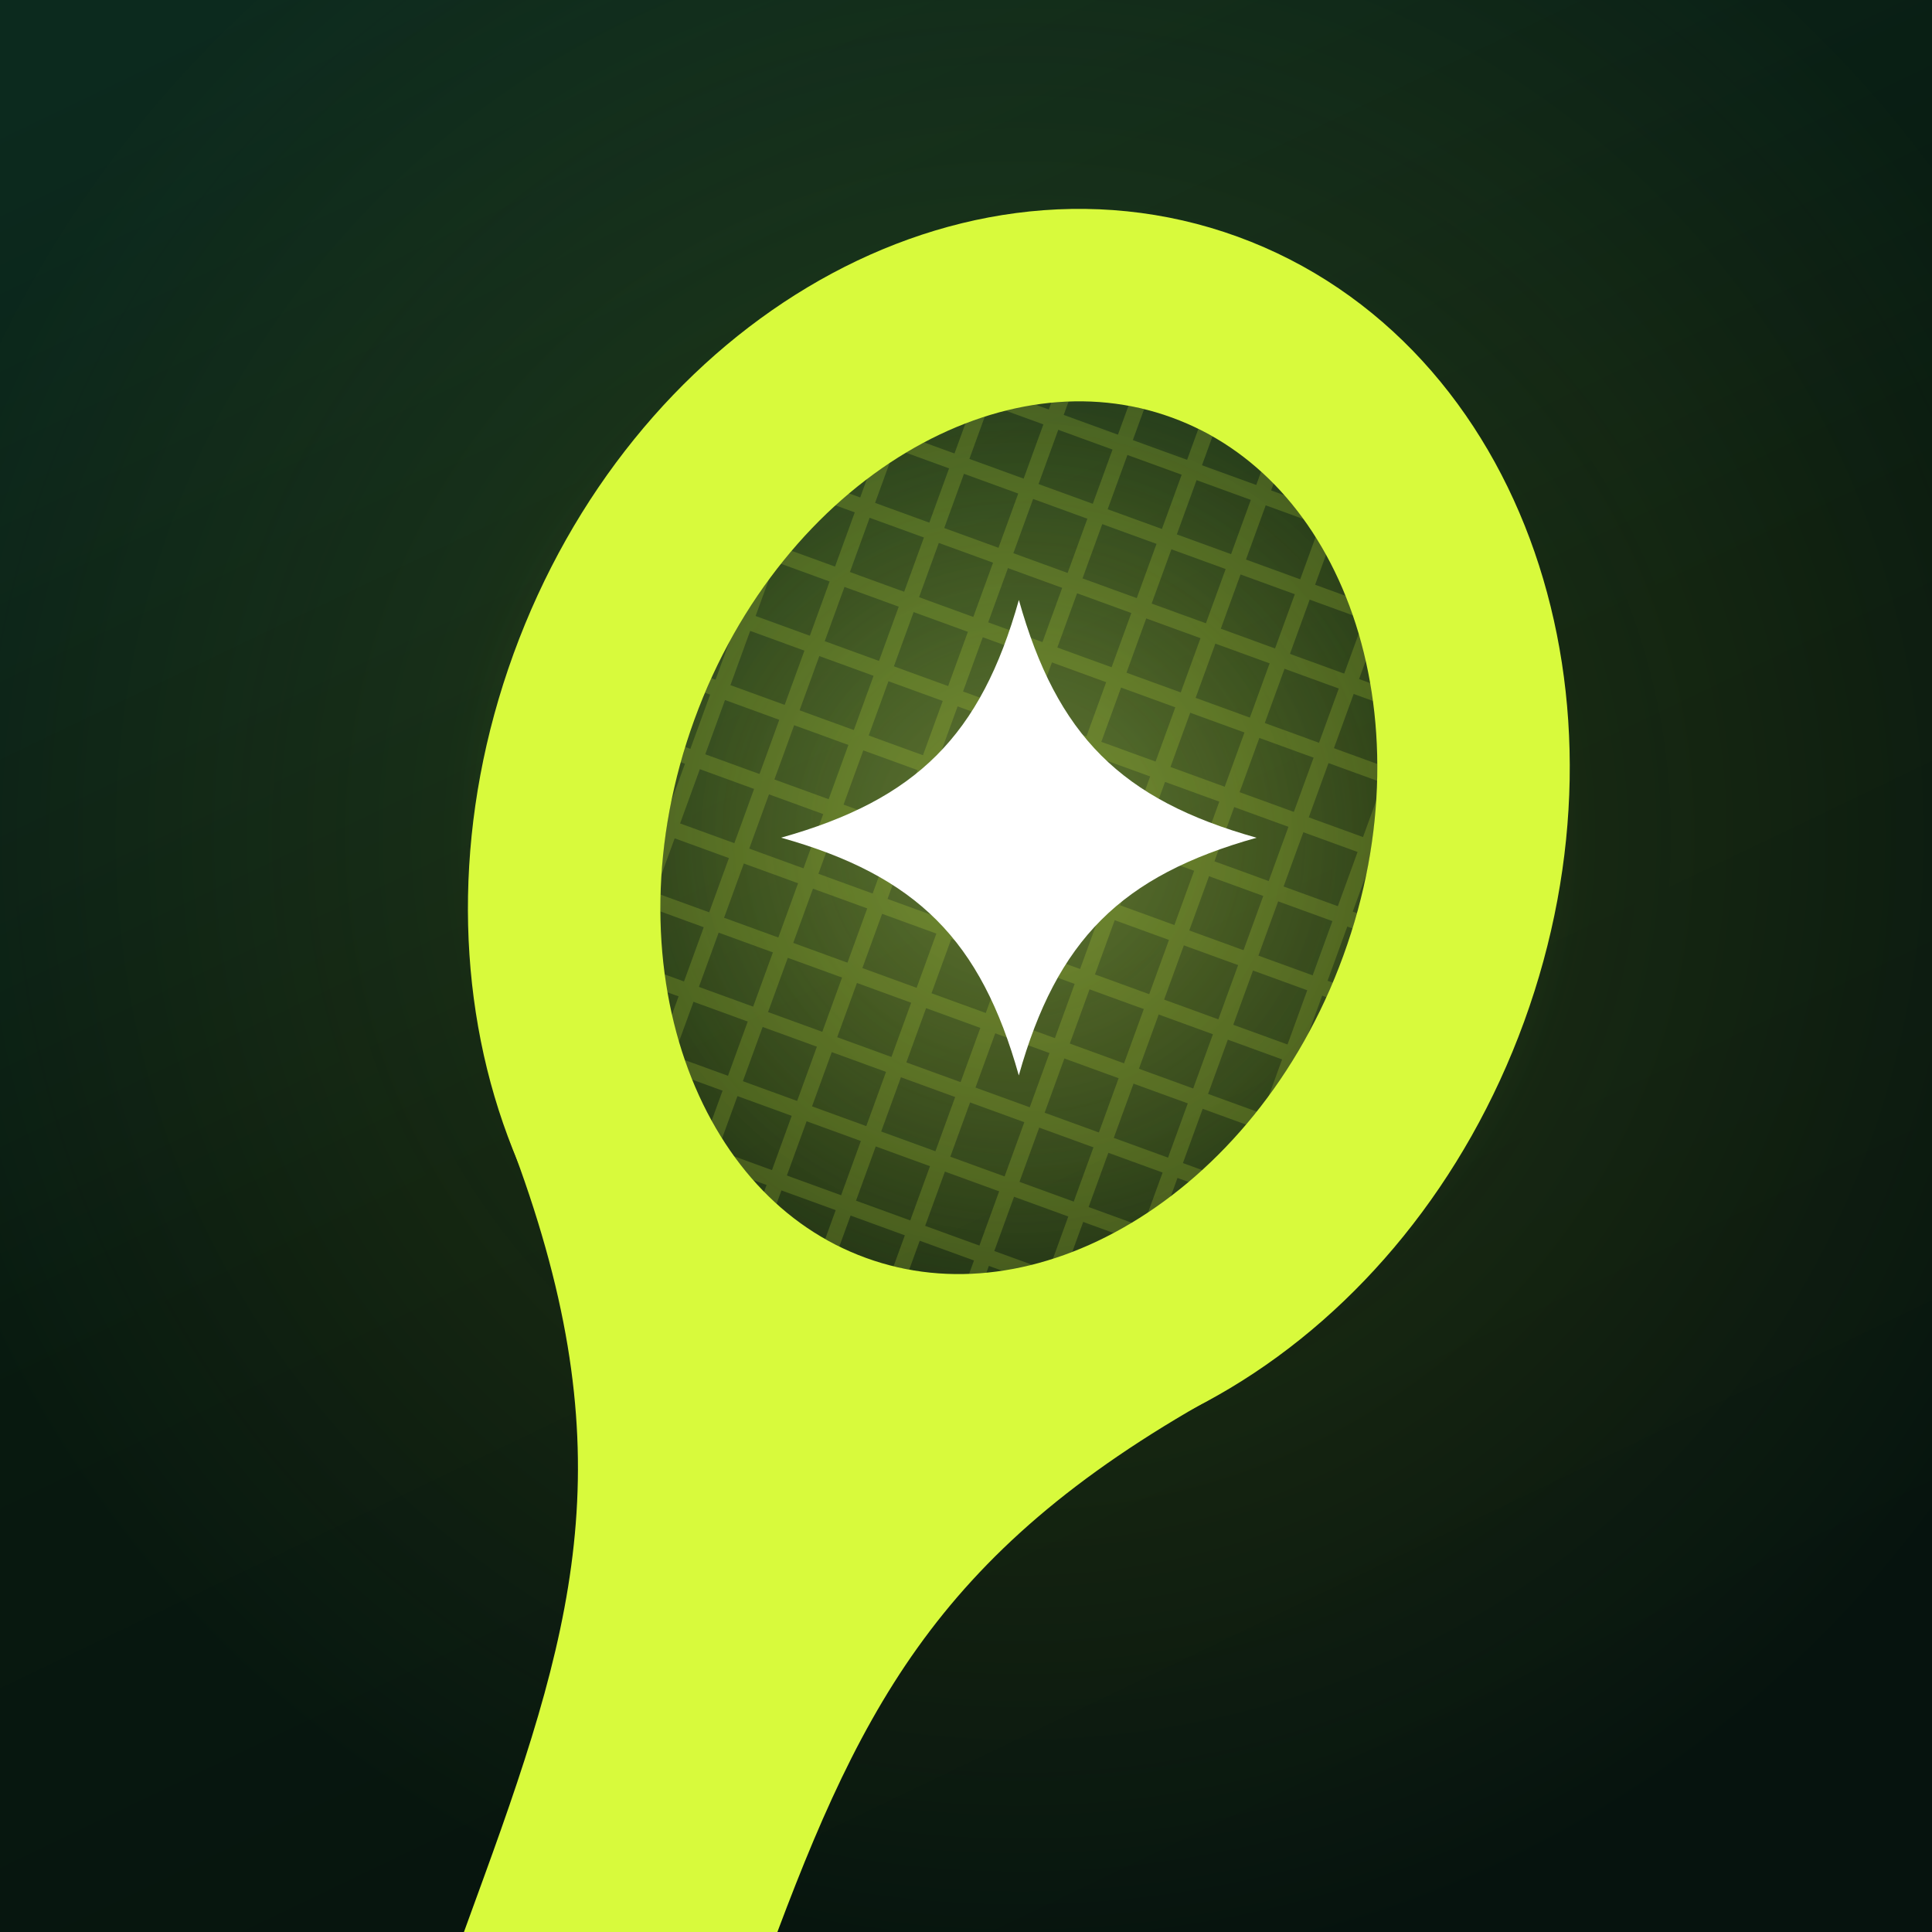
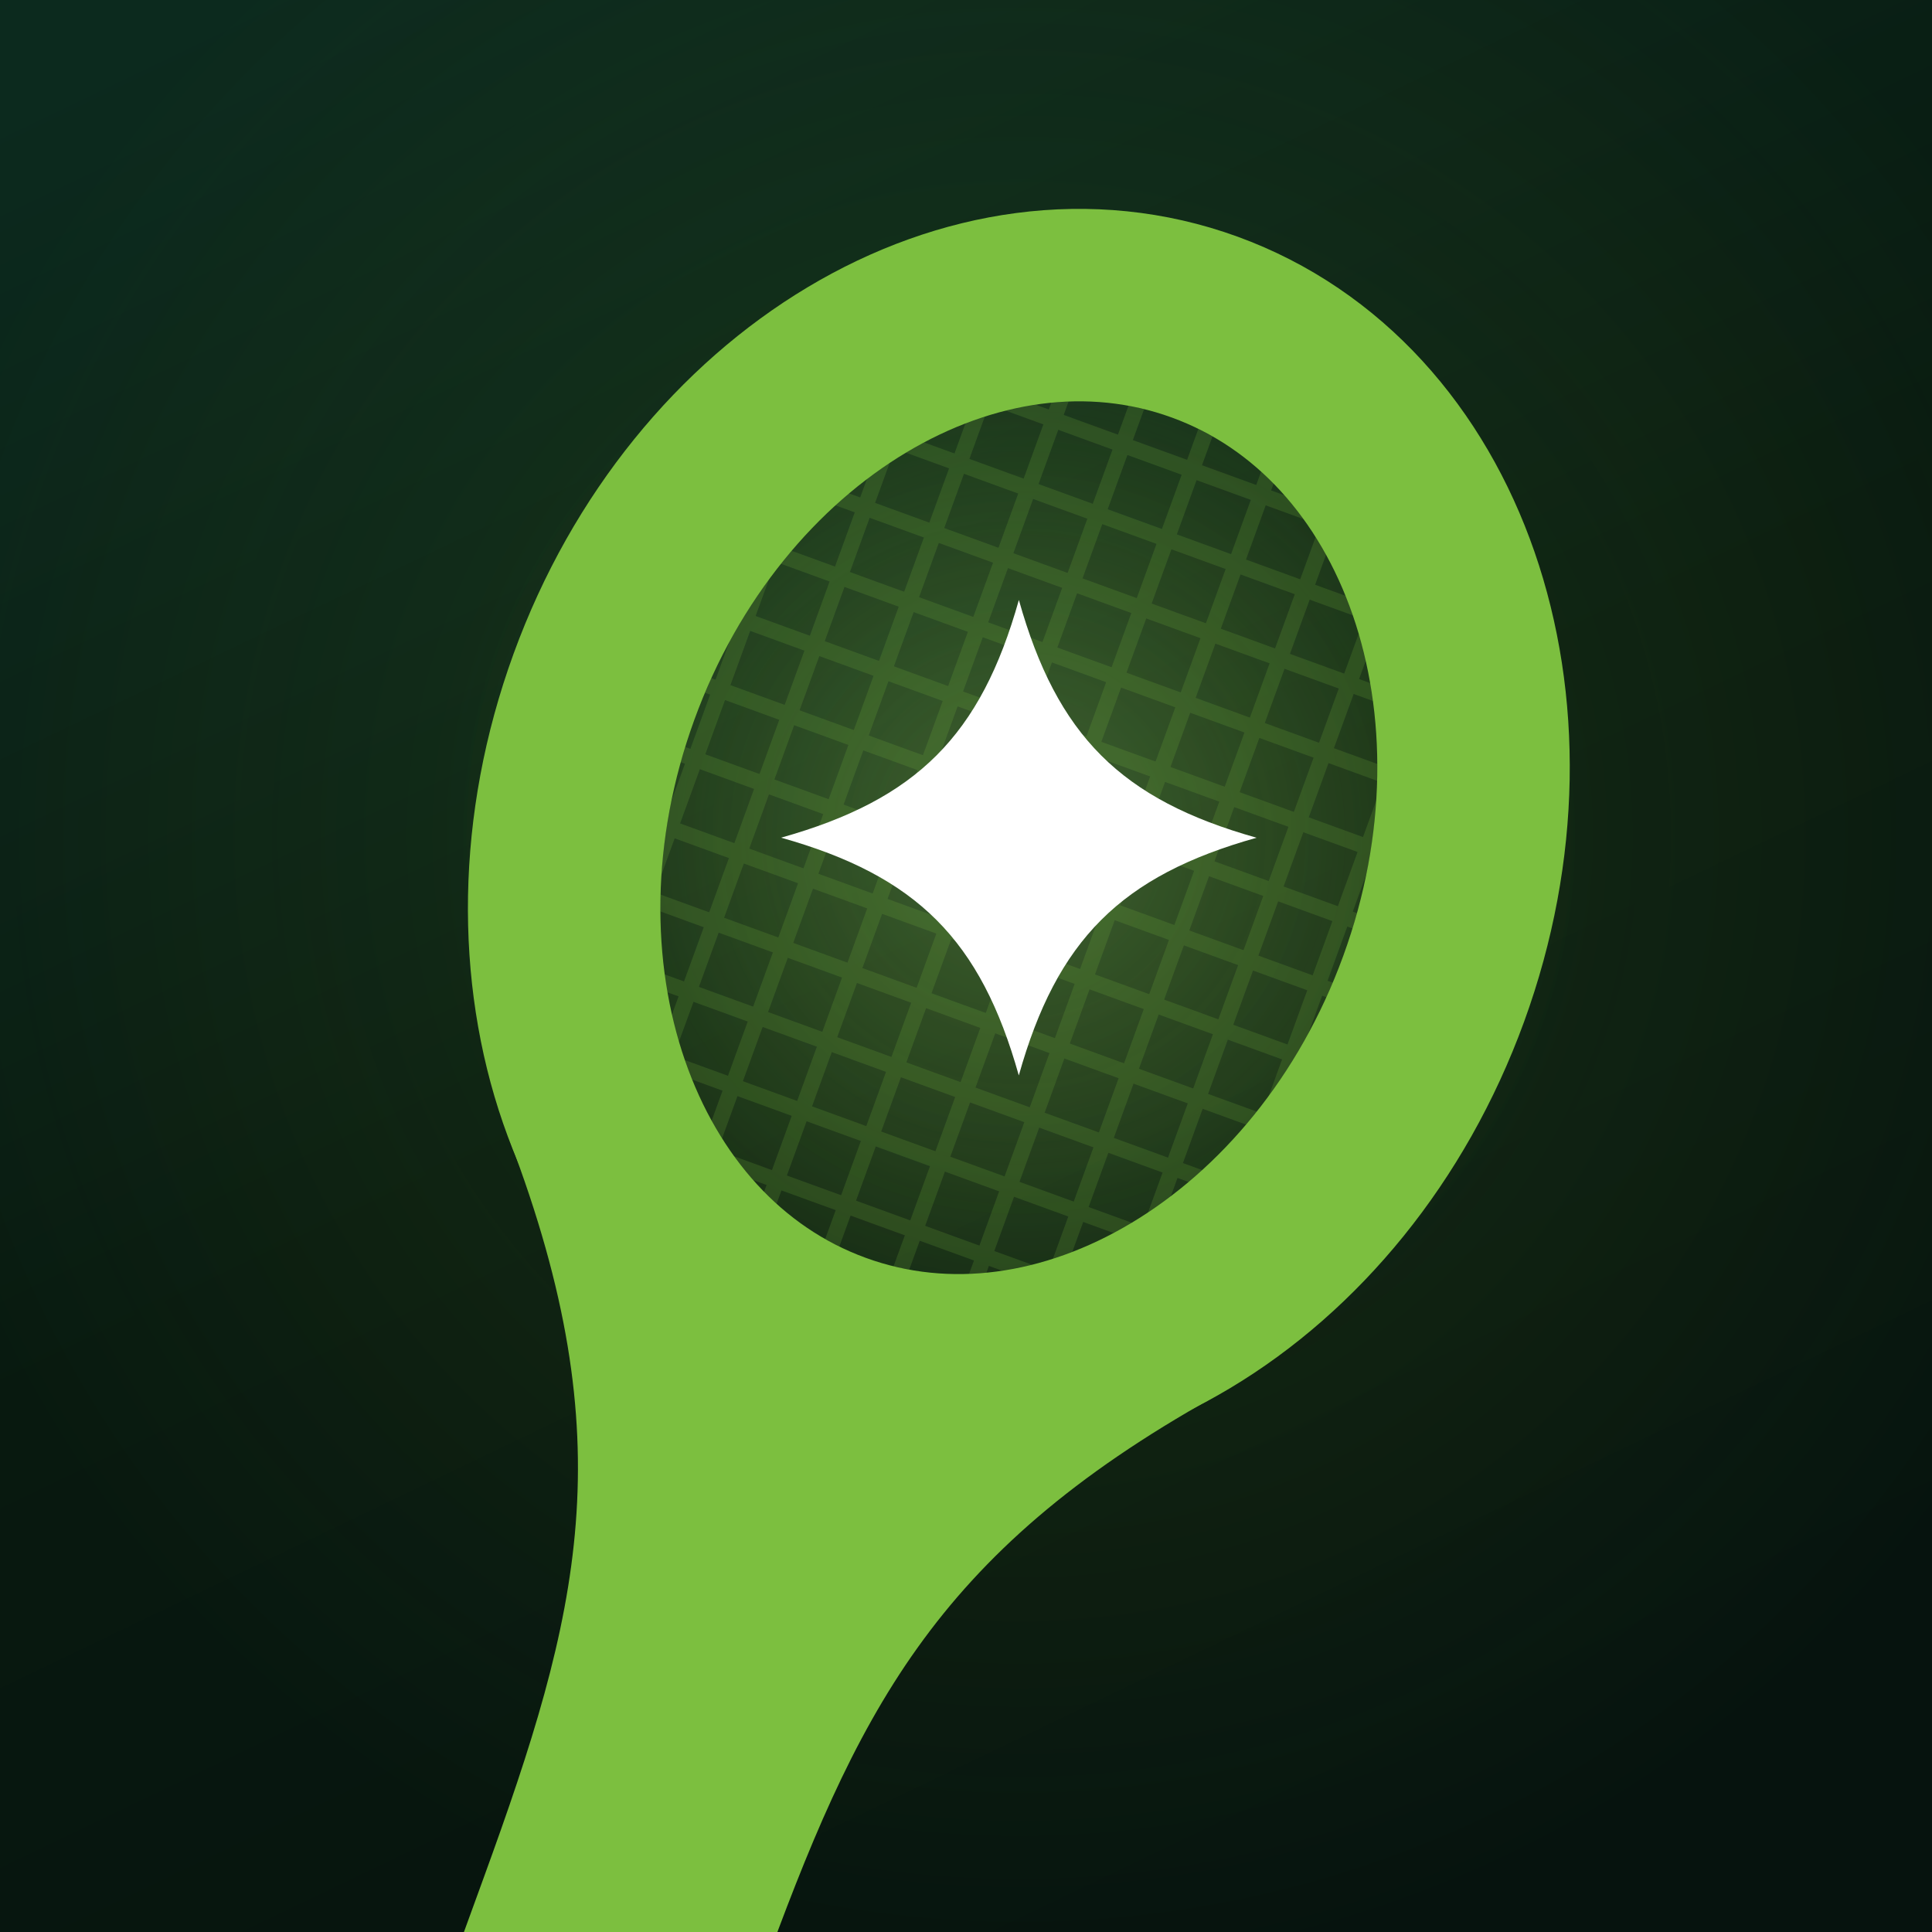
<svg xmlns="http://www.w3.org/2000/svg" width="1024" height="1024" viewBox="0 0 512 512" role="img" aria-label="RacquetAI">
  <defs>
    <clipPath id="racquetai-bed">
      <path d="M 0 -166 C 33.69 -166 61 -130.63 61 -87 C 61 -43.37 33.69 -8 0 -8 C -33.69 -8 -61 -43.37 -61 -87 C -61 -130.63 -33.69 -166 0 -166 Z" />
    </clipPath>
    <linearGradient id="racquetai-field" x1="0.12" y1="0" x2="0.6" y2="1">
      <stop offset="0" stop-color="#0C2A1E" />
      <stop offset="0.55" stop-color="#08190F" />
      <stop offset="1" stop-color="#06130E" />
    </linearGradient>
    <radialGradient id="racquetai-bloom">
-       <stop offset="0" stop-color="#D8FA3C" stop-opacity="0.24" />
-       <stop offset="0.5" stop-color="#D8FA3C" stop-opacity="0.07" />
-       <stop offset="1" stop-color="#D8FA3C" stop-opacity="0" />
+       <stop offset="0" stop-color="#7CBF3F" stop-opacity="0.24" />
+       <stop offset="0.5" stop-color="#7CBF3F" stop-opacity="0.07" />
+       <stop offset="1" stop-color="#7CBF3F" stop-opacity="0" />
    </radialGradient>
    <radialGradient id="racquetai-sweetspot">
-       <stop offset="0" stop-color="#EBFF8C" stop-opacity="0.22" />
-       <stop offset="1" stop-color="#D8FA3C" stop-opacity="0" />
+       <stop offset="0" stop-color="#A6D47D" stop-opacity="0.22" />
+       <stop offset="1" stop-color="#7CBF3F" stop-opacity="0" />
    </radialGradient>
  </defs>
  <rect width="512" height="512" fill="url(#racquetai-field)" />
  <circle cx="270.0" cy="222.0" r="300" fill="url(#racquetai-bloom)" />
  <circle cx="270.0" cy="222.0" r="150" fill="url(#racquetai-sweetspot)" />
  <g transform="translate(225.37 344.63) rotate(20) scale(1.5)">
-     <ellipse cx="0" cy="-87" rx="78" ry="96" fill="none" stroke="#D8FA3C" stroke-width="34" />
-     <path d="M 66.24 -6 C 28.94 37.16 26 68.4 26 118 L 26 180 C 26 191.05 17.05 200 6 200 L -6 200 C -17.05 200 -26 191.05 -26 180 L -26 118 C -26 68.4 -28.94 37.16 -66.24 -6 Z" fill="#D8FA3C" />
-     <g clip-path="url(#racquetai-bed)" opacity="0.18" stroke="#D8FA3C" stroke-width="2.8" stroke-linecap="round">
+     <ellipse cx="0" cy="-87" rx="78" ry="96" fill="none" stroke="#7CBF3F" stroke-width="34" />
+     <path d="M 66.24 -6 C 28.94 37.16 26 68.4 26 118 L 26 180 C 26 191.05 17.05 200 6 200 L -6 200 C -17.05 200 -26 191.05 -26 180 L -26 118 C -26 68.4 -28.94 37.16 -66.24 -6 Z" fill="#7CBF3F" />
+     <g clip-path="url(#racquetai-bed)" opacity="0.18" stroke="#7CBF3F" stroke-width="2.8" stroke-linecap="round">
      <path d="M -58.5 -183 V 9 M -45.5 -183 V 9 M -32.5 -183 V 9 M -19.5 -183 V 9 M -6.5 -183 V 9 M 6.5 -183 V 9 M 19.5 -183 V 9 M 32.5 -183 V 9 M 45.5 -183 V 9 M 58.5 -183 V 9" />
      <path d="M -78 -158.5 H 78 M -78 -145.5 H 78 M -78 -132.5 H 78 M -78 -119.5 H 78 M -78 -106.5 H 78 M -78 -93.5 H 78 M -78 -80.5 H 78 M -78 -67.5 H 78 M -78 -54.5 H 78 M -78 -41.5 H 78 M -78 -28.5 H 78 M -78 -15.5 H 78" />
    </g>
    <path d="M -14.36 -126.47 C 0.14 -106.27 14.67 -99.49 39.47 -101.36 C 19.27 -86.86 12.49 -72.33 14.36 -47.53 C -0.14 -67.73 -14.67 -74.51 -39.47 -72.64 C -19.27 -87.14 -12.49 -101.67 -14.36 -126.47 Z" fill="#FFFFFF" />
  </g>
</svg>
